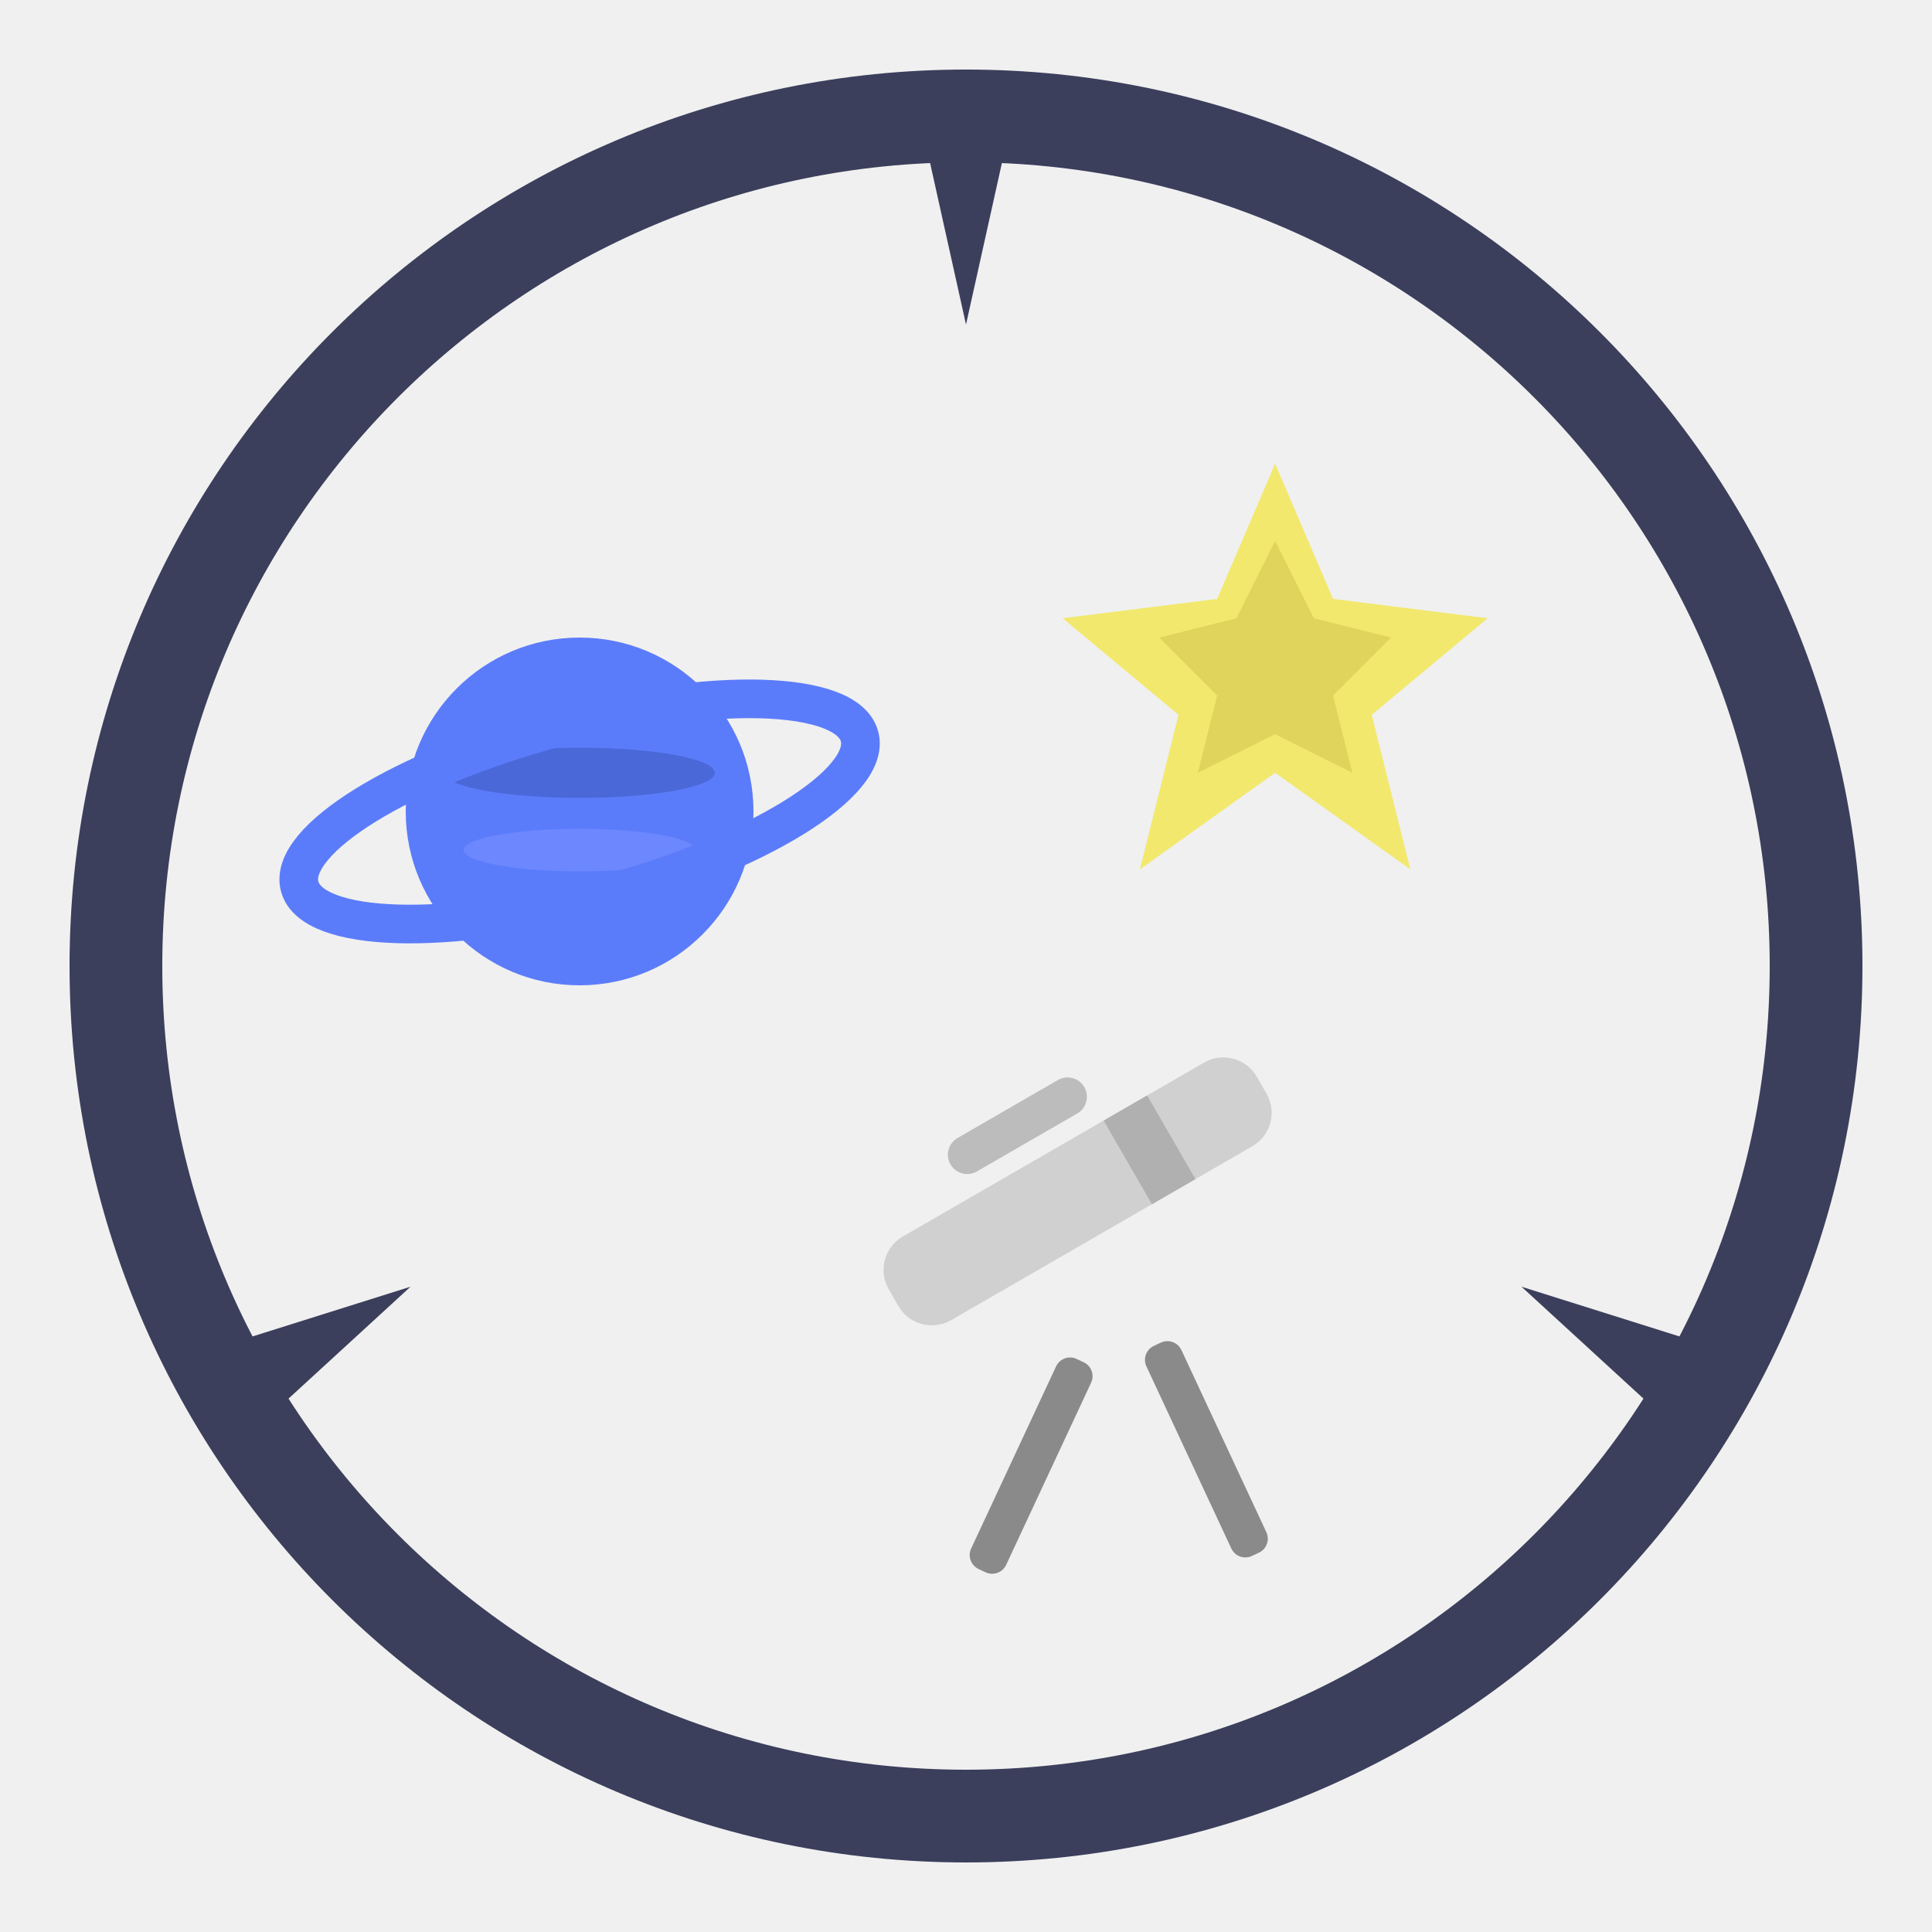
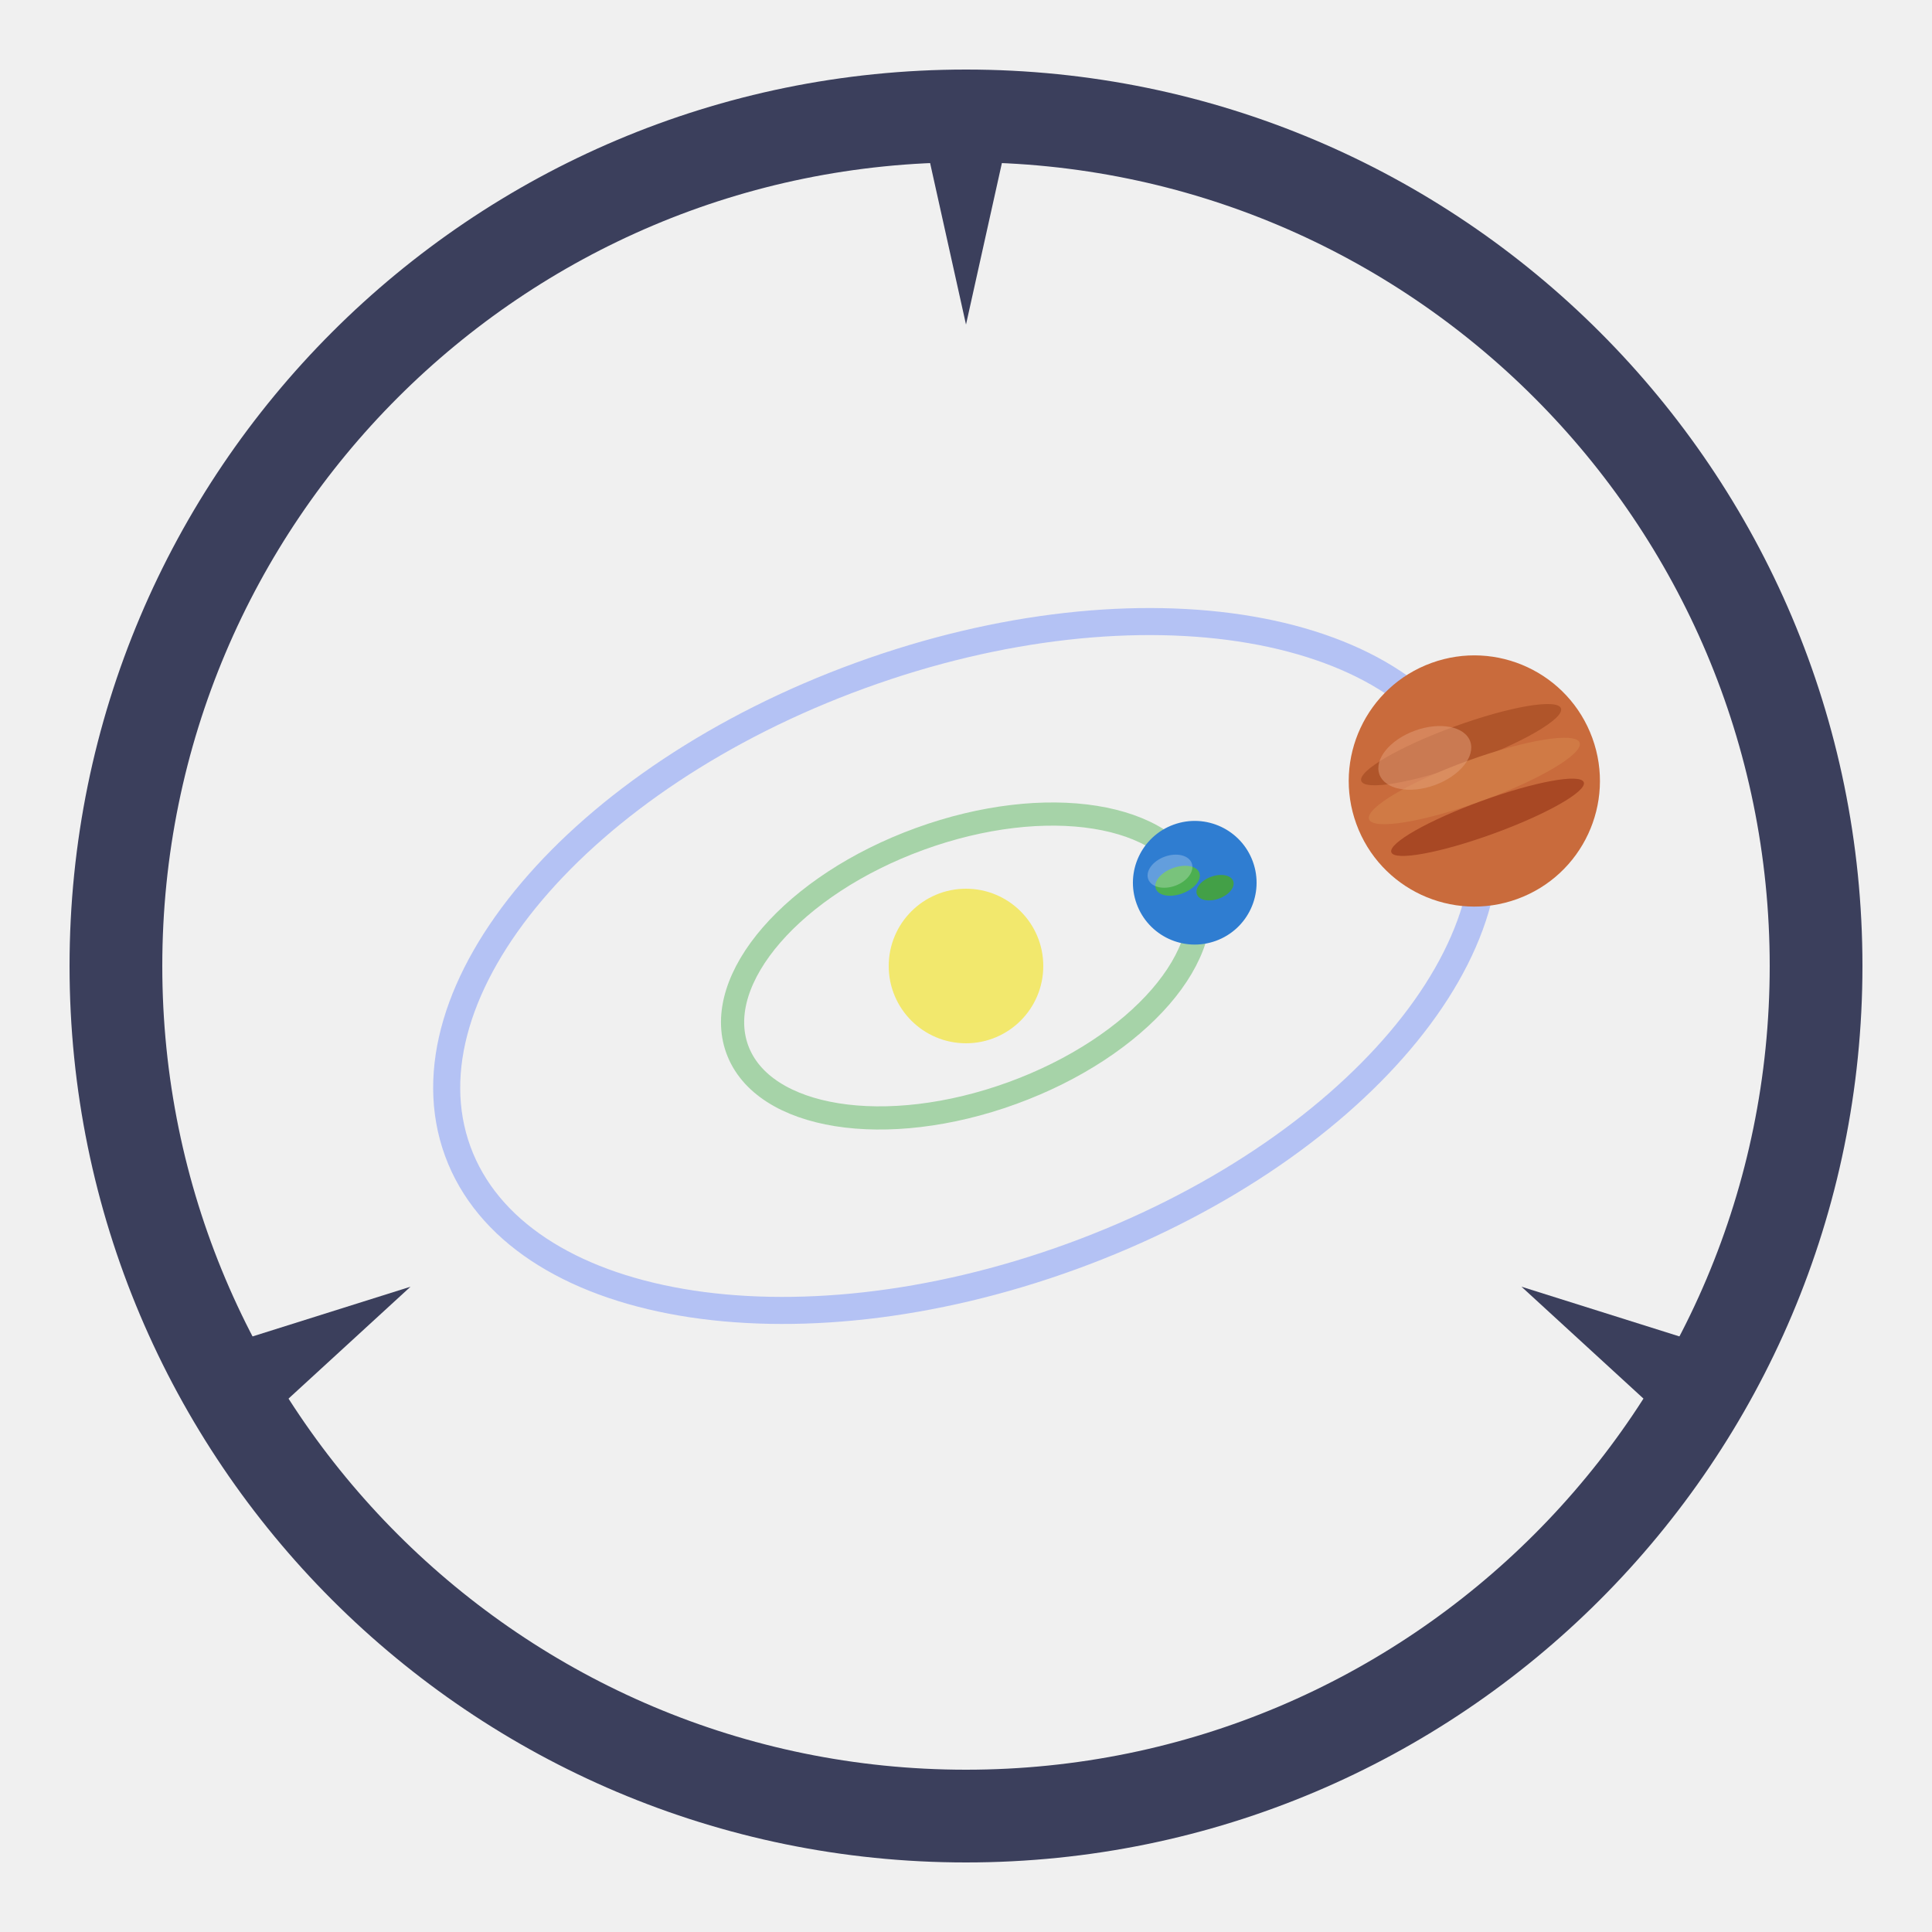
- <svg xmlns="http://www.w3.org/2000/svg" viewBox="0 0 100 100" width="200" height="200">
-   <circle cx="50" cy="50" r="44" fill="none" stroke="#3b3f5c" stroke-width="4.8" />
-   <g transform="translate(50 6) rotate(90)">
-     <polygon points="0,-2.4 10.8,0 0,2.4" fill="#3b3f5c" />
+ <svg xmlns="http://www.w3.org/2000/svg" viewBox="0 0 100 100" width="40" height="40">
+   <ellipse cx="50" cy="50" rx="28" ry="16" fill="none" stroke="#5b7cfa" stroke-width="1.4" opacity="0.4" transform="rotate(-20 50 50)" />
+   <ellipse cx="50" cy="50" rx="12.6" ry="7" fill="none" stroke="#4caf50" stroke-width="1.2" opacity="0.45" transform="rotate(-20 50 50)" />
+   <circle cx="50" cy="50" r="4" fill="#f2e86d" />
+   <g transform="rotate(-20 50 50)">
+     <g transform="translate(78 50)">
+       <circle cx="0" cy="0" r="6.5" fill="#c96b3c" />
+       <ellipse cx="0" cy="-2" rx="5.5" ry="1" fill="#b0552a" />
+       <ellipse cx="0" cy="0" rx="5.8" ry="1.1" fill="#d07a45" />
+       <ellipse cx="0" cy="2" rx="5.3" ry="0.9" fill="#a84824" />
+       <ellipse cx="-2" cy="-2" rx="2.5" ry="1.5" fill="#e3a07a" opacity="0.5" />
+     </g>
  </g>
-   <g transform="rotate(120 50 50) translate(50 6) rotate(90)">
-     <polygon points="0,-2.4 10.8,0 0,2.4" fill="#3b3f5c" />
+   <g transform="rotate(-20 50 50)">
+     <g transform="translate(62.6 50)">
+       <circle cx="0" cy="0" r="3.2" fill="#2f7dd1" />
+       <ellipse cx="-0.8" cy="-0.4" rx="1.2" ry="0.7" fill="#4caf50" />
+       <ellipse cx="0.9" cy="0.6" rx="1" ry="0.6" fill="#43a047" />
+       <ellipse cx="-1" cy="-1" rx="1.2" ry="0.8" fill="#ffffff" opacity="0.25" />
+     </g>
  </g>
-   <g transform="rotate(240 50 50) translate(50 6) rotate(90)">
-     <polygon points="0,-2.4 10.8,0 0,2.4" fill="#3b3f5c" />
+   <g>
+     <circle cx="50" cy="50" r="44" fill="none" stroke="#3b3f5c" stroke-width="4.8" />
+     <g transform="translate(50 6) rotate(90)">
+       <polygon points="0,-2.4 10.8,0 0,2.4" fill="#3b3f5c" />
+     </g>
+     <g transform="rotate(120 50 50) translate(50 6) rotate(90)">
+       <polygon points="0,-2.4 10.8,0 0,2.4" fill="#3b3f5c" />
+     </g>
+     <g transform="rotate(240 50 50) translate(50 6) rotate(90)">
+       <polygon points="0,-2.4 10.8,0 0,2.4" fill="#3b3f5c" />
+     </g>
  </g>
-   <ellipse cx="30" cy="42" rx="15" ry="4.5" fill="none" stroke="#5b7cfa" stroke-width="1.5" opacity="0.4" transform="rotate(-15 30 42)" />
-   <circle cx="30" cy="42" r="9" fill="#5b7cfa" />
-   <ellipse cx="30" cy="40" rx="7" ry="1.3" fill="#4a68d8" />
-   <ellipse cx="30" cy="44" rx="6" ry="1.1" fill="#6d88ff" />
-   <ellipse cx="30" cy="42" rx="15" ry="4.5" fill="none" stroke="#5b7cfa" stroke-width="2" transform="rotate(-15 30 42)" />
-   <polygon points="66,24 69,31 77,32 71,37 73,45             66,40 59,45 61,37 55,32 63,31" fill="#f2e86d" />
-   <polygon points="66,28 68,32 72,33 69,36 70,40             66,38 62,40 63,36 60,33 64,32" fill="#e0d45c" />
-   <g transform="translate(45 65) rotate(-30)">
-     <rect x="0" y="0" width="22" height="5" rx="2" fill="#d0d0d0" />
-     <rect x="14" y="0" width="2.6" height="5" fill="#b0b0b0" />
-     <rect x="6" y="-3" width="8" height="2" rx="1" fill="#bcbcbc" />
-   </g>
-   <rect x="55" y="70" width="2" height="12" rx="0.8" transform="rotate(25 55 70)" fill="#8a8a8a" />
-   <rect x="59" y="70" width="2" height="12" rx="0.8" transform="rotate(-25 59 70)" fill="#8a8a8a" />
</svg>
